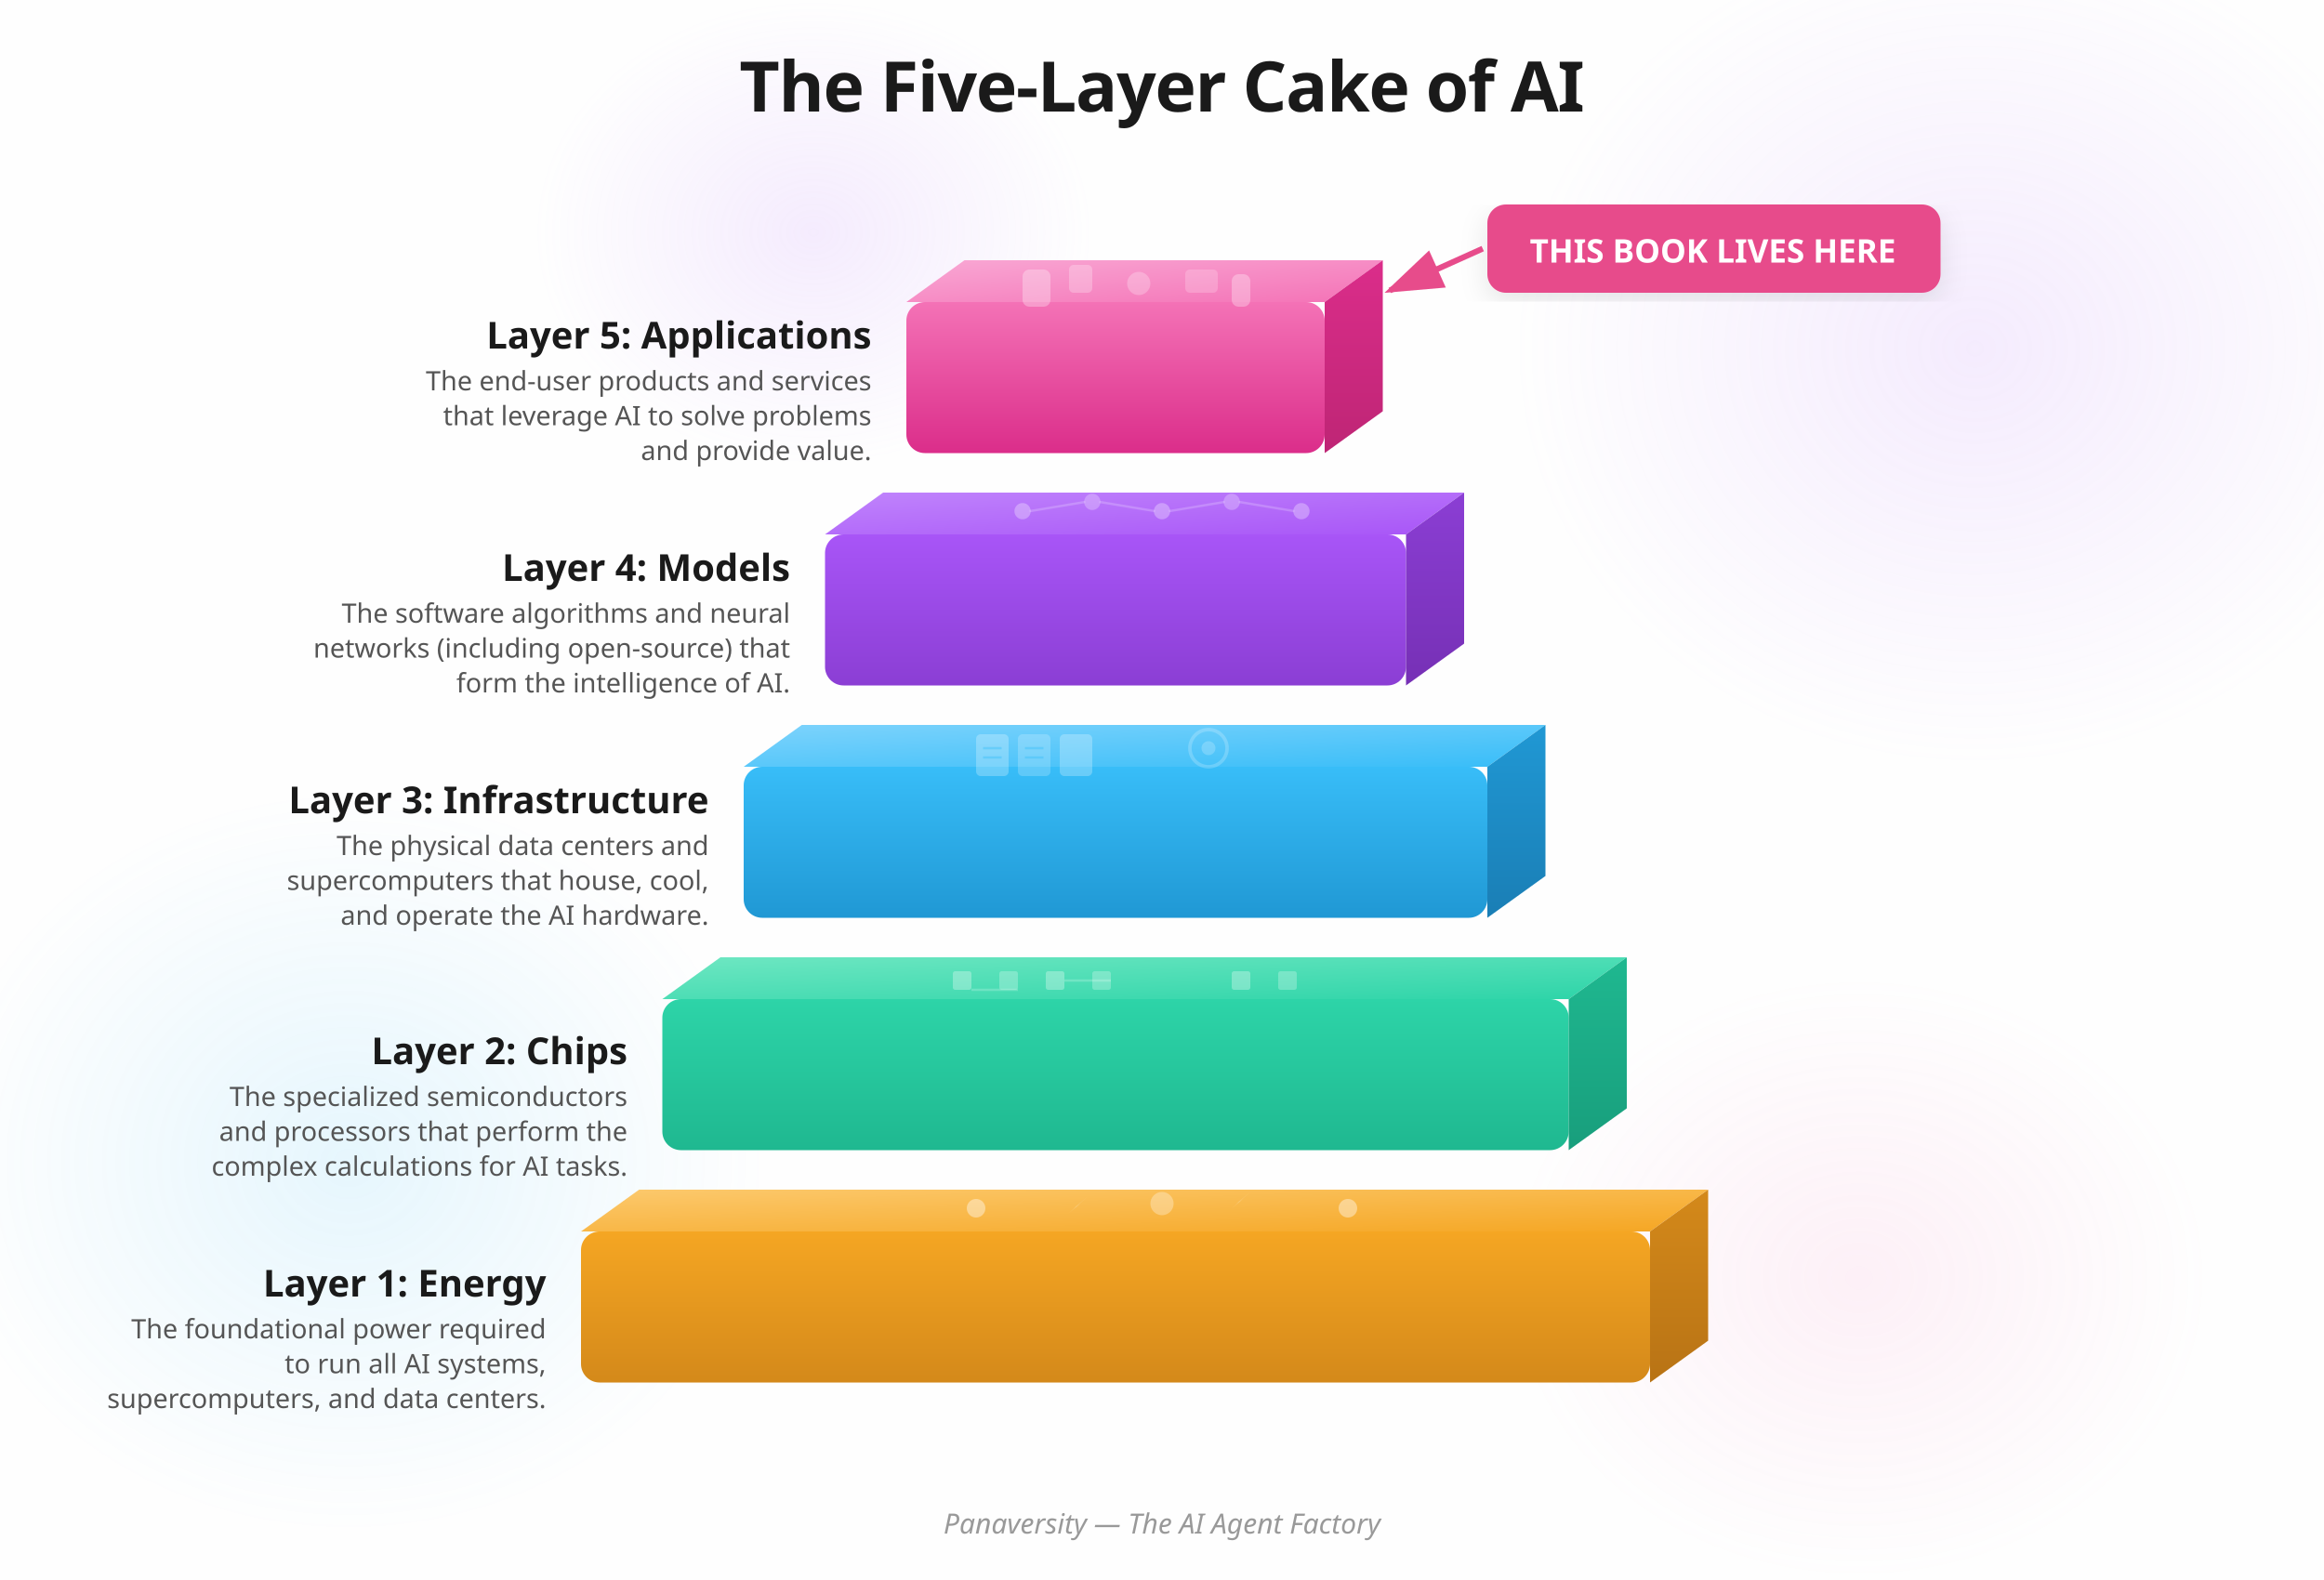
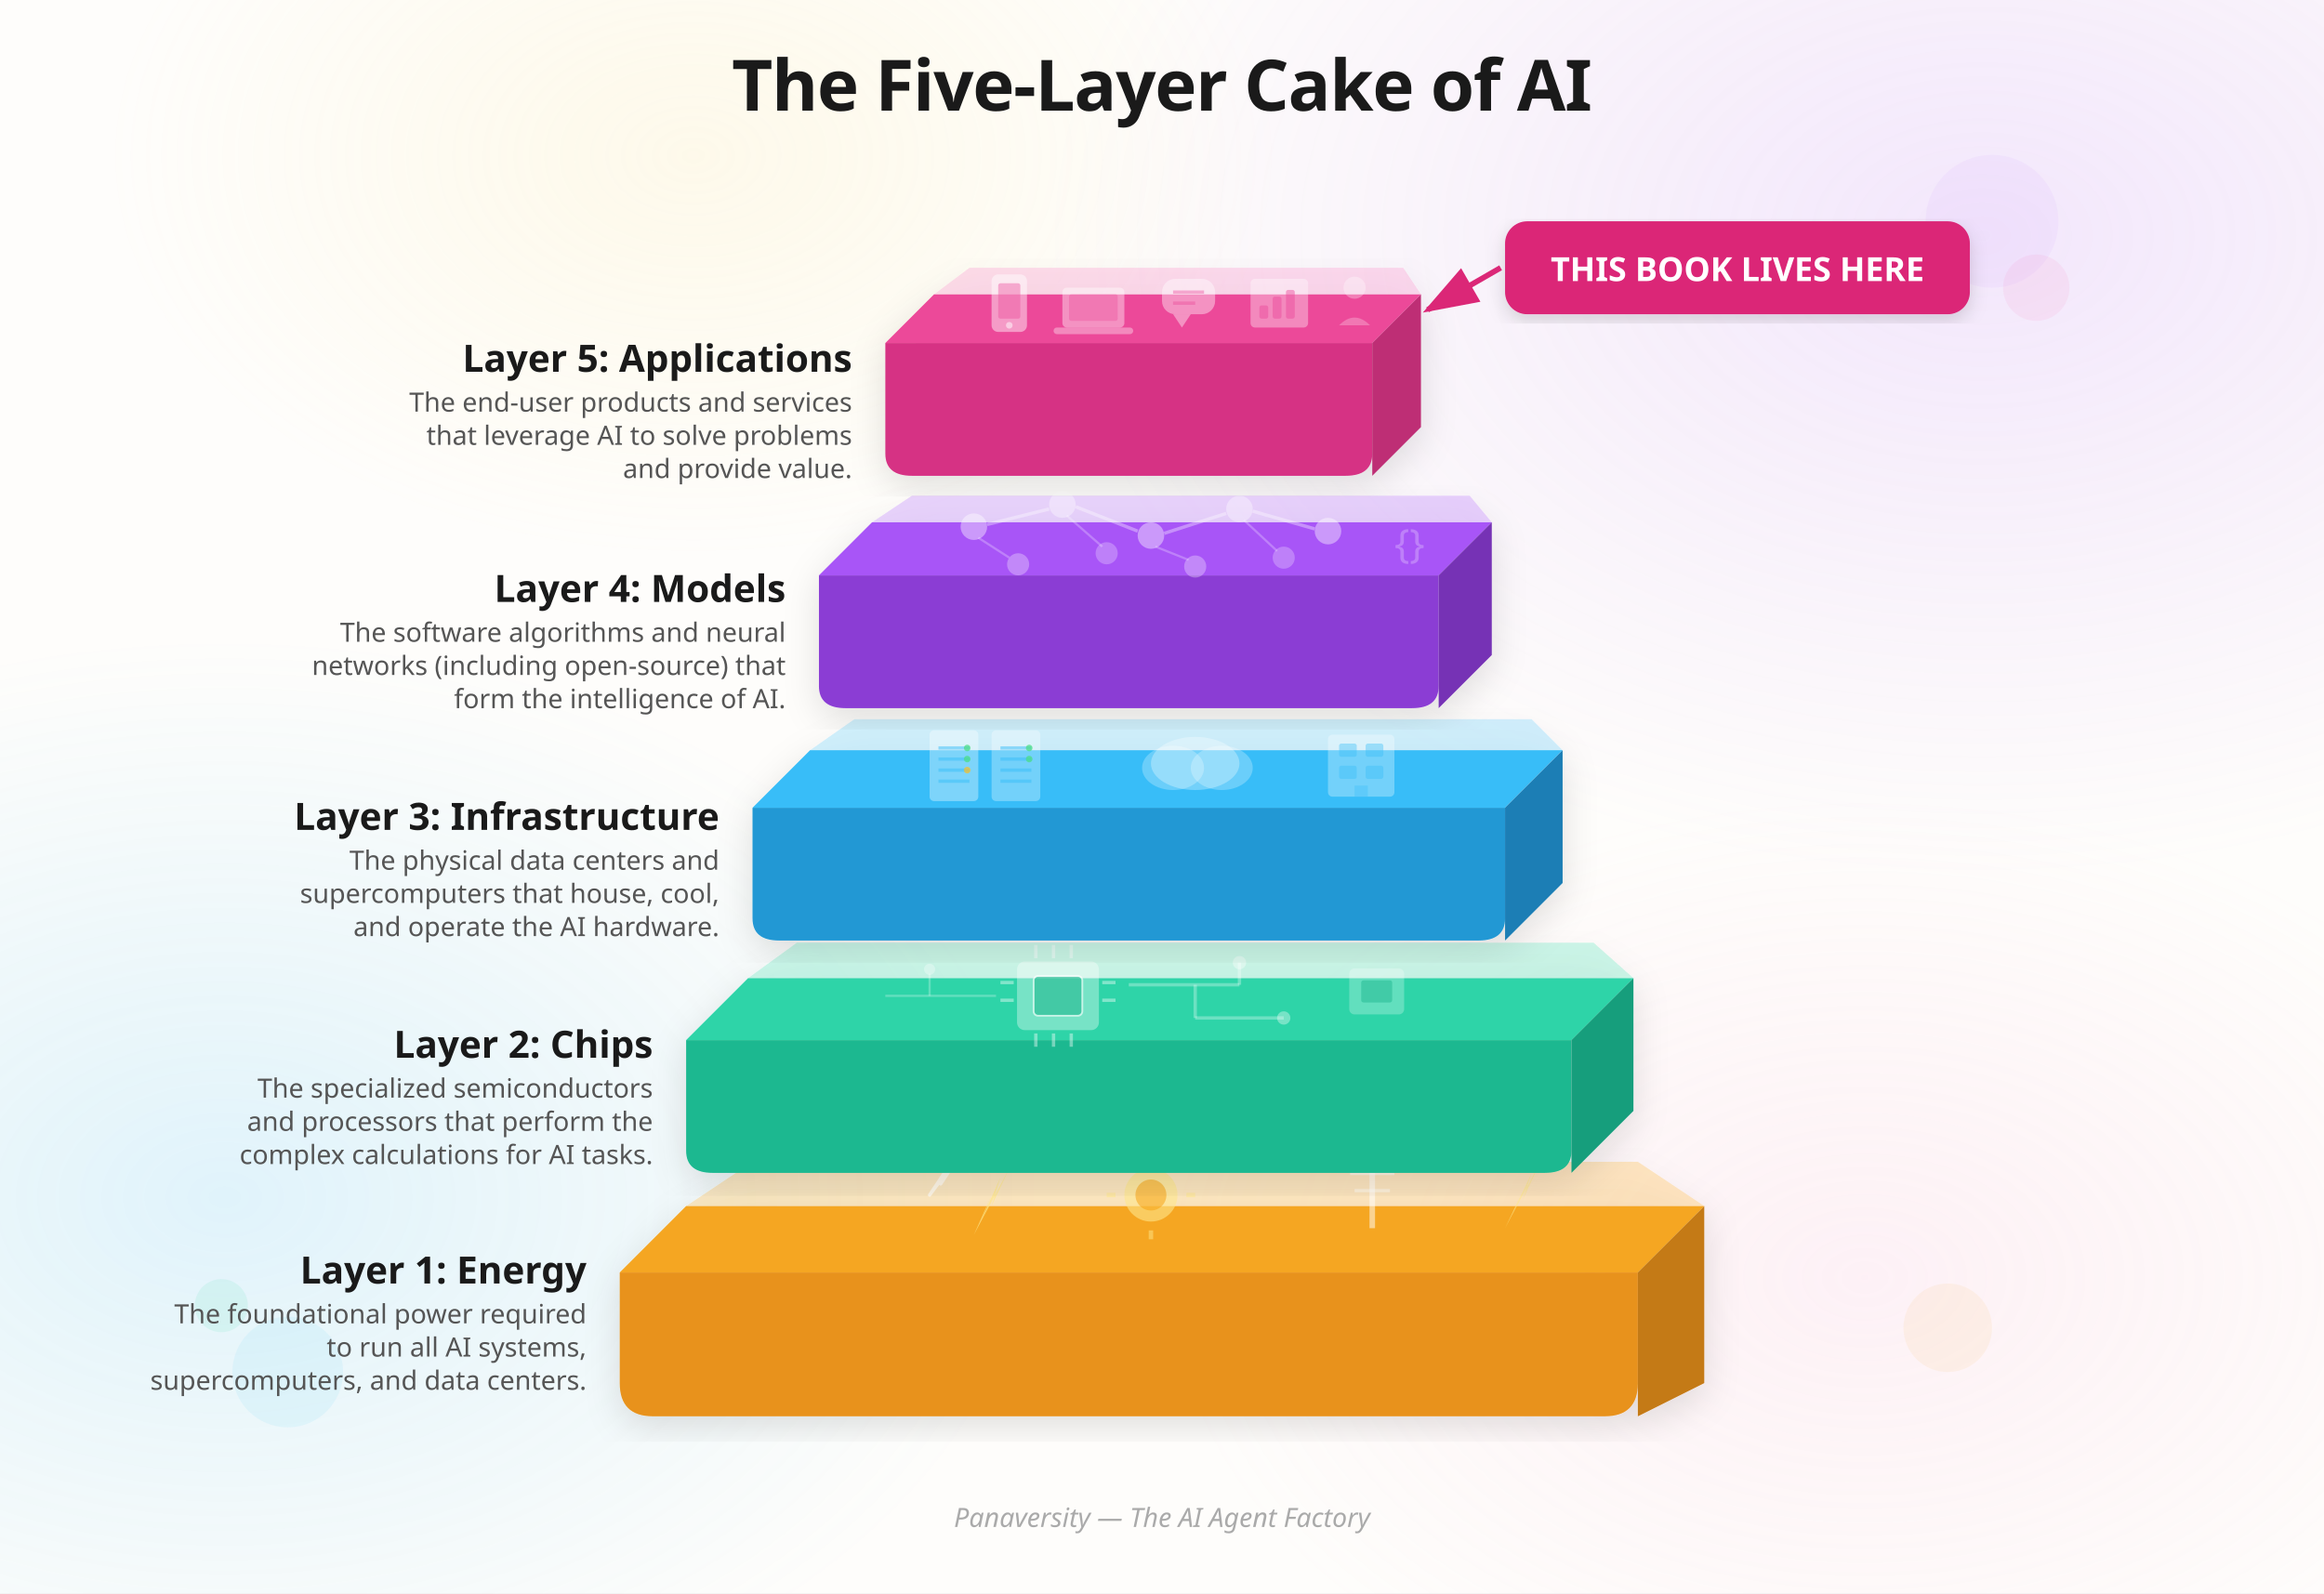
- <svg xmlns="http://www.w3.org/2000/svg" viewBox="0 0 1000 680" font-family="'Segoe UI', system-ui, -apple-system, sans-serif">
+ <svg xmlns="http://www.w3.org/2000/svg" viewBox="0 0 1050 720" font-family="'Segoe UI', system-ui, -apple-system, sans-serif">
  <defs>
-     <linearGradient id="e1f" x1="0" y1="0" x2="0" y2="1">
-       <stop offset="0%" stop-color="#f5a623" />
-       <stop offset="100%" stop-color="#d4891a" />
-     </linearGradient>
-     <linearGradient id="c2f" x1="0" y1="0" x2="0" y2="1">
-       <stop offset="0%" stop-color="#2dd4a8" />
-       <stop offset="100%" stop-color="#1fb890" />
-     </linearGradient>
-     <linearGradient id="i3f" x1="0" y1="0" x2="0" y2="1">
-       <stop offset="0%" stop-color="#38bdf8" />
-       <stop offset="100%" stop-color="#2098d4" />
-     </linearGradient>
-     <linearGradient id="m4f" x1="0" y1="0" x2="0" y2="1">
-       <stop offset="0%" stop-color="#a855f7" />
-       <stop offset="100%" stop-color="#8b3ed4" />
-     </linearGradient>
-     <linearGradient id="a5f" x1="0" y1="0" x2="0" y2="1">
-       <stop offset="0%" stop-color="#f472b6" />
-       <stop offset="100%" stop-color="#db2d8a" />
-     </linearGradient>
-     <linearGradient id="e1t" x1="0" y1="0" x2="1" y2="1">
-       <stop offset="0%" stop-color="#fcc96d" />
-       <stop offset="100%" stop-color="#f5a623" />
-     </linearGradient>
-     <linearGradient id="c2t" x1="0" y1="0" x2="1" y2="1">
-       <stop offset="0%" stop-color="#6ee7c2" />
-       <stop offset="100%" stop-color="#2dd4a8" />
-     </linearGradient>
-     <linearGradient id="i3t" x1="0" y1="0" x2="1" y2="1">
-       <stop offset="0%" stop-color="#7dd3fc" />
-       <stop offset="100%" stop-color="#38bdf8" />
-     </linearGradient>
-     <linearGradient id="m4t" x1="0" y1="0" x2="1" y2="1">
-       <stop offset="0%" stop-color="#c084fc" />
-       <stop offset="100%" stop-color="#a855f7" />
-     </linearGradient>
-     <linearGradient id="a5t" x1="0" y1="0" x2="1" y2="1">
-       <stop offset="0%" stop-color="#f9a8d4" />
-       <stop offset="100%" stop-color="#f472b6" />
-     </linearGradient>
-     <linearGradient id="e1r" x1="0" y1="0" x2="0" y2="1">
-       <stop offset="0%" stop-color="#d4891a" />
-       <stop offset="100%" stop-color="#b87315" />
-     </linearGradient>
-     <linearGradient id="c2r" x1="0" y1="0" x2="0" y2="1">
-       <stop offset="0%" stop-color="#1fb890" />
-       <stop offset="100%" stop-color="#189e7c" />
-     </linearGradient>
-     <linearGradient id="i3r" x1="0" y1="0" x2="0" y2="1">
-       <stop offset="0%" stop-color="#2098d4" />
-       <stop offset="100%" stop-color="#1a7eb5" />
-     </linearGradient>
-     <linearGradient id="m4r" x1="0" y1="0" x2="0" y2="1">
-       <stop offset="0%" stop-color="#8b3ed4" />
-       <stop offset="100%" stop-color="#7630b5" />
-     </linearGradient>
-     <linearGradient id="a5r" x1="0" y1="0" x2="0" y2="1">
-       <stop offset="0%" stop-color="#db2d8a" />
-       <stop offset="100%" stop-color="#be2575" />
-     </linearGradient>
-     <radialGradient id="blob1" cx="50%" cy="50%" r="50%">
-       <stop offset="0%" stop-color="#c084fc" stop-opacity="0.15" />
+     <radialGradient id="bg1" cx="85%" cy="15%" r="40%">
+       <stop offset="0%" stop-color="#c084fc" stop-opacity="0.18" />
      <stop offset="100%" stop-color="#c084fc" stop-opacity="0" />
    </radialGradient>
-     <radialGradient id="blob2" cx="50%" cy="50%" r="50%">
-       <stop offset="0%" stop-color="#38bdf8" stop-opacity="0.12" />
+     <radialGradient id="bg2" cx="10%" cy="75%" r="35%">
+       <stop offset="0%" stop-color="#38bdf8" stop-opacity="0.15" />
      <stop offset="100%" stop-color="#38bdf8" stop-opacity="0" />
    </radialGradient>
-     <radialGradient id="blob3" cx="50%" cy="50%" r="50%">
-       <stop offset="0%" stop-color="#f472b6" stop-opacity="0.1" />
-       <stop offset="100%" stop-color="#f472b6" stop-opacity="0" />
+     <radialGradient id="bg3" cx="80%" cy="80%" r="30%">
+       <stop offset="0%" stop-color="#f9a8d4" stop-opacity="0.14" />
+       <stop offset="100%" stop-color="#f9a8d4" stop-opacity="0" />
    </radialGradient>
-     <filter id="sh">
-       <feDropShadow dx="0" dy="4" stdDeviation="6" flood-opacity="0.1" />
+     <radialGradient id="bg4" cx="30%" cy="10%" r="25%">
+       <stop offset="0%" stop-color="#fde68a" stop-opacity="0.15" />
+       <stop offset="100%" stop-color="#fde68a" stop-opacity="0" />
+     </radialGradient>
+     <filter id="s1">
+       <feDropShadow dx="0" dy="5" stdDeviation="8" flood-opacity="0.12" />
    </filter>
-     <marker id="ap" markerWidth="10" markerHeight="7" refX="9" refY="3.5" orient="auto">
-       <polygon points="0 0, 10 3.5, 0 7" fill="#e74c8b" />
+     <filter id="s2">
+       <feDropShadow dx="0" dy="3" stdDeviation="4" flood-opacity="0.15" />
+     </filter>
+     <marker id="arr" markerWidth="10" markerHeight="7" refX="9" refY="3.5" orient="auto">
+       <polygon points="0 0, 10 3.5, 0 7" fill="#db2777" />
    </marker>
  </defs>
-   <rect width="1000" height="680" fill="#fefefe" />
-   <ellipse cx="850" cy="150" rx="200" ry="180" fill="url(#blob1)" />
-   <ellipse cx="150" cy="500" rx="180" ry="160" fill="url(#blob2)" />
-   <ellipse cx="800" cy="550" rx="150" ry="130" fill="url(#blob3)" />
-   <ellipse cx="350" cy="100" rx="120" ry="100" fill="url(#blob1)" />
-   <text x="500" y="48" text-anchor="middle" font-size="30" font-weight="800" fill="#1a1a1a" letter-spacing="-0.5">The Five-Layer Cake of AI</text>
-   <rect x="250" y="530" width="460" height="65" rx="8" fill="url(#e1f)" />
-   <path d="M 250,530 L 275,512 L 735,512 L 710,530 Z" fill="url(#e1t)" />
-   <path d="M 710,530 L 735,512 L 735,577 L 710,595 Z" fill="url(#e1r)" />
-   <circle cx="420" cy="520" r="4" fill="#fff" opacity="0.4" />
-   <circle cx="500" cy="518" r="5" fill="#fff" opacity="0.3" />
-   <circle cx="580" cy="520" r="4" fill="#fff" opacity="0.4" />
-   <polygon points="460,522 465,518 462,520 468,515" fill="#fff" opacity="0.25" />
-   <polygon points="530,520 535,516 532,518 538,513" fill="#fff" opacity="0.25" />
-   <text x="235" y="558" text-anchor="end" font-size="16" font-weight="800" fill="#1a1a1a">Layer 1: Energy</text>
-   <text x="235" y="576" text-anchor="end" font-size="11.5" fill="#555">The foundational power required</text>
-   <text x="235" y="591" text-anchor="end" font-size="11.5" fill="#555">to run all AI systems,</text>
-   <text x="235" y="606" text-anchor="end" font-size="11.5" fill="#555">supercomputers, and data centers.</text>
-   <rect x="285" y="430" width="390" height="65" rx="8" fill="url(#c2f)" />
-   <path d="M 285,430 L 310,412 L 700,412 L 675,430 Z" fill="url(#c2t)" />
-   <path d="M 675,430 L 700,412 L 700,477 L 675,495 Z" fill="url(#c2r)" />
-   <rect x="410" y="418" width="8" height="8" rx="1" fill="#fff" opacity="0.3" />
-   <rect x="430" y="418" width="8" height="8" rx="1" fill="#fff" opacity="0.25" />
-   <rect x="450" y="418" width="8" height="8" rx="1" fill="#fff" opacity="0.3" />
-   <rect x="470" y="418" width="8" height="8" rx="1" fill="#fff" opacity="0.25" />
-   <line x1="418" y1="426" x2="438" y2="426" stroke="#fff" stroke-width="1" opacity="0.2" />
-   <line x1="458" y1="422" x2="478" y2="422" stroke="#fff" stroke-width="1" opacity="0.2" />
-   <rect x="530" y="418" width="8" height="8" rx="1" fill="#fff" opacity="0.3" />
-   <rect x="550" y="418" width="8" height="8" rx="1" fill="#fff" opacity="0.25" />
-   <text x="270" y="458" text-anchor="end" font-size="16" font-weight="800" fill="#1a1a1a">Layer 2: Chips</text>
-   <text x="270" y="476" text-anchor="end" font-size="11.5" fill="#555">The specialized semiconductors</text>
-   <text x="270" y="491" text-anchor="end" font-size="11.5" fill="#555">and processors that perform the</text>
-   <text x="270" y="506" text-anchor="end" font-size="11.5" fill="#555">complex calculations for AI tasks.</text>
-   <rect x="320" y="330" width="320" height="65" rx="8" fill="url(#i3f)" />
-   <path d="M 320,330 L 345,312 L 665,312 L 640,330 Z" fill="url(#i3t)" />
-   <path d="M 640,330 L 665,312 L 665,377 L 640,395 Z" fill="url(#i3r)" />
-   <rect x="420" y="316" width="14" height="18" rx="2" fill="#fff" opacity="0.25" />
-   <rect x="438" y="316" width="14" height="18" rx="2" fill="#fff" opacity="0.2" />
-   <rect x="456" y="316" width="14" height="18" rx="2" fill="#fff" opacity="0.25" />
-   <line x1="423" y1="322" x2="431" y2="322" stroke="#38bdf8" stroke-width="1" opacity="0.4" />
-   <line x1="423" y1="326" x2="431" y2="326" stroke="#38bdf8" stroke-width="1" opacity="0.4" />
-   <line x1="441" y1="322" x2="449" y2="322" stroke="#38bdf8" stroke-width="1" opacity="0.4" />
-   <line x1="441" y1="326" x2="449" y2="326" stroke="#38bdf8" stroke-width="1" opacity="0.4" />
-   <circle cx="520" cy="322" r="8" fill="none" stroke="#fff" stroke-width="1.5" opacity="0.2" />
-   <circle cx="520" cy="322" r="3" fill="#fff" opacity="0.2" />
-   <text x="305" y="350" text-anchor="end" font-size="16" font-weight="800" fill="#1a1a1a">Layer 3: Infrastructure</text>
-   <text x="305" y="368" text-anchor="end" font-size="11.5" fill="#555">The physical data centers and</text>
-   <text x="305" y="383" text-anchor="end" font-size="11.5" fill="#555">supercomputers that house, cool,</text>
-   <text x="305" y="398" text-anchor="end" font-size="11.5" fill="#555">and operate the AI hardware.</text>
-   <rect x="355" y="230" width="250" height="65" rx="8" fill="url(#m4f)" />
-   <path d="M 355,230 L 380,212 L 630,212 L 605,230 Z" fill="url(#m4t)" />
-   <path d="M 605,230 L 630,212 L 630,277 L 605,295 Z" fill="url(#m4r)" />
-   <circle cx="440" cy="220" r="3.5" fill="#fff" opacity="0.3" />
-   <circle cx="470" cy="216" r="3.5" fill="#fff" opacity="0.25" />
-   <circle cx="500" cy="220" r="3.5" fill="#fff" opacity="0.3" />
-   <circle cx="530" cy="216" r="3.5" fill="#fff" opacity="0.25" />
-   <circle cx="560" cy="220" r="3.5" fill="#fff" opacity="0.3" />
-   <line x1="443" y1="220" x2="467" y2="216" stroke="#fff" stroke-width="1" opacity="0.2" />
-   <line x1="473" y1="216" x2="497" y2="220" stroke="#fff" stroke-width="1" opacity="0.2" />
-   <line x1="503" y1="220" x2="527" y2="216" stroke="#fff" stroke-width="1" opacity="0.2" />
-   <line x1="533" y1="216" x2="557" y2="220" stroke="#fff" stroke-width="1" opacity="0.2" />
-   <text x="340" y="250" text-anchor="end" font-size="16" font-weight="800" fill="#1a1a1a">Layer 4: Models</text>
-   <text x="340" y="268" text-anchor="end" font-size="11.5" fill="#555">The software algorithms and neural</text>
-   <text x="340" y="283" text-anchor="end" font-size="11.5" fill="#555">networks (including open-source) that</text>
-   <text x="340" y="298" text-anchor="end" font-size="11.5" fill="#555">form the intelligence of AI.</text>
-   <rect x="390" y="130" width="180" height="65" rx="8" fill="url(#a5f)" />
-   <path d="M 390,130 L 415,112 L 595,112 L 570,130 Z" fill="url(#a5t)" />
-   <path d="M 570,130 L 595,112 L 595,177 L 570,195 Z" fill="url(#a5r)" />
-   <rect x="440" y="116" width="12" height="16" rx="3" fill="#fff" opacity="0.3" />
-   <rect x="460" y="114" width="10" height="12" rx="2" fill="#fff" opacity="0.25" />
-   <circle cx="490" cy="122" r="5" fill="#fff" opacity="0.25" />
-   <rect x="510" y="116" width="14" height="10" rx="2" fill="#fff" opacity="0.2" />
-   <rect x="530" y="118" width="8" height="14" rx="3" fill="#fff" opacity="0.3" />
-   <text x="375" y="150" text-anchor="end" font-size="16" font-weight="800" fill="#1a1a1a">Layer 5: Applications</text>
-   <text x="375" y="168" text-anchor="end" font-size="11.5" fill="#555">The end-user products and services</text>
-   <text x="375" y="183" text-anchor="end" font-size="11.5" fill="#555">that leverage AI to solve problems</text>
-   <text x="375" y="198" text-anchor="end" font-size="11.5" fill="#555">and provide value.</text>
-   <rect x="640" y="88" width="195" height="38" rx="8" fill="#e74c8b" filter="url(#sh)" />
-   <text x="737" y="113" text-anchor="middle" font-size="14" font-weight="700" fill="#fff">THIS BOOK LIVES HERE</text>
-   <line x1="638" y1="107" x2="598" y2="125" stroke="#e74c8b" stroke-width="2.5" marker-end="url(#ap)" />
-   <text x="500" y="660" text-anchor="middle" font-size="12" fill="#999" font-style="italic">Panaversity — The AI Agent Factory</text>
+   <rect width="1050" height="720" fill="#fefdfb" />
+   <rect width="1050" height="720" fill="url(#bg1)" />
+   <rect width="1050" height="720" fill="url(#bg2)" />
+   <rect width="1050" height="720" fill="url(#bg3)" />
+   <rect width="1050" height="720" fill="url(#bg4)" />
+   <circle cx="900" cy="100" r="30" fill="#c084fc" opacity="0.08" />
+   <circle cx="920" cy="130" r="15" fill="#f472b6" opacity="0.1" />
+   <circle cx="130" cy="620" r="25" fill="#38bdf8" opacity="0.08" />
+   <circle cx="100" cy="590" r="12" fill="#2dd4a8" opacity="0.1" />
+   <circle cx="880" cy="600" r="20" fill="#f5a623" opacity="0.08" />
+   <text x="525" y="50" text-anchor="middle" font-size="32" font-weight="800" fill="#1a1a1a" letter-spacing="-0.5">The Five-Layer Cake of AI</text>
+   <g filter="url(#s1)">
+     <path d="M 280,575 L 280,625 Q 280,640 295,640 L 725,640 Q 740,640 740,625 L 740,575 Z" fill="#e8921a" />
+     <path d="M 280,575 L 310,545 L 770,545 L 740,575 Z" fill="#f5a623" />
+     <path d="M 740,575 L 770,545 L 770,610 Q 770,625 770,625 L 740,640 L 740,575 Z" fill="#c47a15" />
+     <path d="M 310,545 L 340,525 L 740,525 L 770,545 Z" fill="#fcc96d" opacity="0.4" />
+   </g>
+   <polygon points="420,540 430,525 425,535 435,520" fill="#fff" opacity="0.6" stroke="#fff" stroke-width="1.5" stroke-linejoin="round" />
+   <polygon points="440,558 448,540 444,550 452,532 448,545 456,528" fill="#fde68a" opacity="0.7" />
+   <circle cx="520" cy="540" r="12" fill="#fde68a" opacity="0.6" />
+   <circle cx="520" cy="540" r="7" fill="#f59e0b" opacity="0.5" />
+   <line x1="520" y1="524" x2="520" y2="520" stroke="#fde68a" stroke-width="2" opacity="0.5" />
+   <line x1="520" y1="556" x2="520" y2="560" stroke="#fde68a" stroke-width="2" opacity="0.5" />
+   <line x1="504" y1="540" x2="500" y2="540" stroke="#fde68a" stroke-width="2" opacity="0.5" />
+   <line x1="536" y1="540" x2="540" y2="540" stroke="#fde68a" stroke-width="2" opacity="0.5" />
+   <line x1="620" y1="555" x2="620" y2="525" stroke="#fff" stroke-width="2.5" opacity="0.5" />
+   <line x1="610" y1="530" x2="630" y2="530" stroke="#fff" stroke-width="2" opacity="0.5" />
+   <line x1="612" y1="538" x2="628" y2="538" stroke="#fff" stroke-width="1.5" opacity="0.4" />
+   <polygon points="680,555 688,538 684,547 692,530 688,542 696,525" fill="#fde68a" opacity="0.6" />
+   <text x="265" y="580" text-anchor="end" font-size="17" font-weight="800" fill="#1a1a1a">Layer 1: Energy</text>
+   <text x="265" y="598" text-anchor="end" font-size="12" fill="#555">The foundational power required</text>
+   <text x="265" y="613" text-anchor="end" font-size="12" fill="#555">to run all AI systems,</text>
+   <text x="265" y="628" text-anchor="end" font-size="12" fill="#555">supercomputers, and data centers.</text>
+   <g filter="url(#s1)">
+     <path d="M 310,470 L 310,520 Q 310,530 322,530 L 698,530 Q 710,530 710,520 L 710,470 Z" fill="#1fb890" />
+     <path d="M 310,470 L 338,442 L 738,442 L 710,470 Z" fill="#2dd4a8" />
+     <path d="M 710,470 L 738,442 L 738,502 L 710,530 Z" fill="#189e7c" />
+     <path d="M 338,442 L 360,426 L 720,426 L 738,442 Z" fill="#6ee7c2" opacity="0.35" />
+   </g>
+   <rect x="460" y="435" width="36" height="30" rx="3" fill="#fff" opacity="0.35" stroke="#fff" stroke-width="1" />
+   <rect x="467" y="441" width="22" height="18" rx="2" fill="#1fb890" opacity="0.6" stroke="#fff" stroke-width="0.8" />
+   <line x1="468" y1="433" x2="468" y2="427" stroke="#fff" stroke-width="1.5" opacity="0.4" />
+   <line x1="476" y1="433" x2="476" y2="427" stroke="#fff" stroke-width="1.5" opacity="0.4" />
+   <line x1="484" y1="433" x2="484" y2="427" stroke="#fff" stroke-width="1.5" opacity="0.4" />
+   <line x1="468" y1="467" x2="468" y2="473" stroke="#fff" stroke-width="1.5" opacity="0.4" />
+   <line x1="476" y1="467" x2="476" y2="473" stroke="#fff" stroke-width="1.5" opacity="0.4" />
+   <line x1="484" y1="467" x2="484" y2="473" stroke="#fff" stroke-width="1.5" opacity="0.4" />
+   <line x1="458" y1="444" x2="452" y2="444" stroke="#fff" stroke-width="1.5" opacity="0.4" />
+   <line x1="458" y1="452" x2="452" y2="452" stroke="#fff" stroke-width="1.5" opacity="0.4" />
+   <line x1="498" y1="444" x2="504" y2="444" stroke="#fff" stroke-width="1.5" opacity="0.4" />
+   <line x1="498" y1="452" x2="504" y2="452" stroke="#fff" stroke-width="1.5" opacity="0.4" />
+   <line x1="510" y1="445" x2="560" y2="445" stroke="#fff" stroke-width="1.5" opacity="0.3" />
+   <line x1="540" y1="445" x2="540" y2="460" stroke="#fff" stroke-width="1.5" opacity="0.3" />
+   <line x1="540" y1="460" x2="580" y2="460" stroke="#fff" stroke-width="1.5" opacity="0.3" />
+   <circle cx="580" cy="460" r="3" fill="#fff" opacity="0.35" />
+   <line x1="560" y1="445" x2="560" y2="435" stroke="#fff" stroke-width="1.5" opacity="0.3" />
+   <circle cx="560" cy="435" r="3" fill="#fff" opacity="0.35" />
+   <rect x="610" y="438" width="24" height="20" rx="2" fill="#fff" opacity="0.25" stroke="#fff" stroke-width="0.8" />
+   <rect x="615" y="443" width="14" height="10" rx="1" fill="#1fb890" opacity="0.5" />
+   <line x1="400" y1="450" x2="450" y2="450" stroke="#fff" stroke-width="1" opacity="0.25" />
+   <line x1="420" y1="450" x2="420" y2="440" stroke="#fff" stroke-width="1" opacity="0.25" />
+   <circle cx="420" cy="438" r="2.5" fill="#fff" opacity="0.3" />
+   <text x="295" y="478" text-anchor="end" font-size="17" font-weight="800" fill="#1a1a1a">Layer 2: Chips</text>
+   <text x="295" y="496" text-anchor="end" font-size="12" fill="#555">The specialized semiconductors</text>
+   <text x="295" y="511" text-anchor="end" font-size="12" fill="#555">and processors that perform the</text>
+   <text x="295" y="526" text-anchor="end" font-size="12" fill="#555">complex calculations for AI tasks.</text>
+   <g filter="url(#s1)">
+     <path d="M 340,365 L 340,415 Q 340,425 352,425 L 668,425 Q 680,425 680,415 L 680,365 Z" fill="#2098d4" />
+     <path d="M 340,365 L 366,339 L 706,339 L 680,365 Z" fill="#38bdf8" />
+     <path d="M 680,365 L 706,339 L 706,399 L 680,425 Z" fill="#1a7eb5" />
+     <path d="M 366,339 L 386,325 L 692,325 L 706,339 Z" fill="#7dd3fc" opacity="0.35" />
+   </g>
+   <rect x="420" y="330" width="22" height="32" rx="2" fill="#fff" opacity="0.35" />
+   <line x1="424" y1="338" x2="438" y2="338" stroke="#38bdf8" stroke-width="1.5" opacity="0.5" />
+   <line x1="424" y1="343" x2="438" y2="343" stroke="#38bdf8" stroke-width="1.5" opacity="0.5" />
+   <line x1="424" y1="348" x2="438" y2="348" stroke="#38bdf8" stroke-width="1.5" opacity="0.5" />
+   <line x1="424" y1="353" x2="438" y2="353" stroke="#38bdf8" stroke-width="1.5" opacity="0.5" />
+   <circle cx="437" cy="338" r="1.5" fill="#4ade80" opacity="0.7" />
+   <circle cx="437" cy="343" r="1.5" fill="#4ade80" opacity="0.7" />
+   <circle cx="437" cy="348" r="1.5" fill="#fbbf24" opacity="0.7" />
+   <rect x="448" y="330" width="22" height="32" rx="2" fill="#fff" opacity="0.3" />
+   <line x1="452" y1="338" x2="466" y2="338" stroke="#38bdf8" stroke-width="1.5" opacity="0.5" />
+   <line x1="452" y1="343" x2="466" y2="343" stroke="#38bdf8" stroke-width="1.5" opacity="0.5" />
+   <line x1="452" y1="348" x2="466" y2="348" stroke="#38bdf8" stroke-width="1.5" opacity="0.5" />
+   <line x1="452" y1="353" x2="466" y2="353" stroke="#38bdf8" stroke-width="1.5" opacity="0.5" />
+   <circle cx="465" cy="338" r="1.5" fill="#4ade80" opacity="0.7" />
+   <circle cx="465" cy="343" r="1.5" fill="#4ade80" opacity="0.7" />
+   <ellipse cx="540" cy="345" rx="20" ry="12" fill="#fff" opacity="0.3" />
+   <ellipse cx="530" cy="347" rx="14" ry="10" fill="#fff" opacity="0.25" />
+   <ellipse cx="552" cy="347" rx="14" ry="10" fill="#fff" opacity="0.25" />
+   <rect x="600" y="332" width="30" height="28" rx="2" fill="#fff" opacity="0.3" />
+   <rect x="605" y="336" width="8" height="6" rx="1" fill="#38bdf8" opacity="0.4" />
+   <rect x="617" y="336" width="8" height="6" rx="1" fill="#38bdf8" opacity="0.4" />
+   <rect x="605" y="346" width="8" height="6" rx="1" fill="#38bdf8" opacity="0.4" />
+   <rect x="617" y="346" width="8" height="6" rx="1" fill="#38bdf8" opacity="0.4" />
+   <rect x="612" y="355" width="6" height="5" rx="0" fill="#38bdf8" opacity="0.35" />
+   <text x="325" y="375" text-anchor="end" font-size="17" font-weight="800" fill="#1a1a1a">Layer 3: Infrastructure</text>
+   <text x="325" y="393" text-anchor="end" font-size="12" fill="#555">The physical data centers and</text>
+   <text x="325" y="408" text-anchor="end" font-size="12" fill="#555">supercomputers that house, cool,</text>
+   <text x="325" y="423" text-anchor="end" font-size="12" fill="#555">and operate the AI hardware.</text>
+   <g filter="url(#s1)">
+     <path d="M 370,260 L 370,310 Q 370,320 382,320 L 638,320 Q 650,320 650,310 L 650,260 Z" fill="#8b3ed4" />
+     <path d="M 370,260 L 394,236 L 674,236 L 650,260 Z" fill="#a855f7" />
+     <path d="M 650,260 L 674,236 L 674,296 L 650,320 Z" fill="#7630b5" />
+     <path d="M 394,236 L 412,224 L 664,224 L 674,236 Z" fill="#c084fc" opacity="0.35" />
+   </g>
+   <circle cx="440" cy="238" r="6" fill="#fff" opacity="0.4" />
+   <circle cx="480" cy="228" r="6" fill="#fff" opacity="0.35" />
+   <circle cx="520" cy="242" r="6" fill="#fff" opacity="0.4" />
+   <circle cx="560" cy="230" r="6" fill="#fff" opacity="0.35" />
+   <circle cx="600" cy="240" r="6" fill="#fff" opacity="0.4" />
+   <line x1="446" y1="237" x2="474" y2="230" stroke="#fff" stroke-width="1.5" opacity="0.35" />
+   <line x1="486" y1="229" x2="514" y2="240" stroke="#fff" stroke-width="1.5" opacity="0.35" />
+   <line x1="526" y1="241" x2="554" y2="232" stroke="#fff" stroke-width="1.5" opacity="0.35" />
+   <line x1="566" y1="231" x2="594" y2="239" stroke="#fff" stroke-width="1.5" opacity="0.35" />
+   <circle cx="460" cy="255" r="5" fill="#fff" opacity="0.3" />
+   <circle cx="500" cy="250" r="5" fill="#fff" opacity="0.25" />
+   <circle cx="540" cy="256" r="5" fill="#fff" opacity="0.3" />
+   <circle cx="580" cy="252" r="5" fill="#fff" opacity="0.25" />
+   <line x1="442" y1="243" x2="456" y2="252" stroke="#fff" stroke-width="1" opacity="0.25" />
+   <line x1="482" y1="233" x2="498" y2="247" stroke="#fff" stroke-width="1" opacity="0.25" />
+   <line x1="522" y1="247" x2="537" y2="253" stroke="#fff" stroke-width="1" opacity="0.25" />
+   <line x1="562" y1="235" x2="577" y2="249" stroke="#fff" stroke-width="1" opacity="0.25" />
+   <text x="630" y="252" font-size="18" fill="#fff" opacity="0.25" font-weight="300">{}</text>
+   <text x="355" y="272" text-anchor="end" font-size="17" font-weight="800" fill="#1a1a1a">Layer 4: Models</text>
+   <text x="355" y="290" text-anchor="end" font-size="12" fill="#555">The software algorithms and neural</text>
+   <text x="355" y="305" text-anchor="end" font-size="12" fill="#555">networks (including open-source) that</text>
+   <text x="355" y="320" text-anchor="end" font-size="12" fill="#555">form the intelligence of AI.</text>
+   <g filter="url(#s1)">
+     <path d="M 400,155 L 400,205 Q 400,215 412,215 L 608,215 Q 620,215 620,205 L 620,155 Z" fill="#d63384" />
+     <path d="M 400,155 L 422,133 L 642,133 L 620,155 Z" fill="#ec4899" />
+     <path d="M 620,155 L 642,133 L 642,193 L 620,215 Z" fill="#be2d74" />
+     <path d="M 422,133 L 438,121 L 634,121 L 642,133 Z" fill="#f9a8d4" opacity="0.4" />
+   </g>
+   <rect x="448" y="124" width="16" height="26" rx="3" fill="#fff" opacity="0.45" />
+   <rect x="451" y="128" width="10" height="16" rx="1" fill="#ec4899" opacity="0.4" />
+   <circle cx="456" cy="147" r="1.5" fill="#fff" opacity="0.5" />
+   <rect x="480" y="130" width="28" height="18" rx="2" fill="#fff" opacity="0.4" />
+   <rect x="483" y="133" width="22" height="12" rx="1" fill="#ec4899" opacity="0.35" />
+   <rect x="476" y="148" width="36" height="3" rx="1.5" fill="#fff" opacity="0.35" />
+   <rect x="525" y="126" width="24" height="16" rx="6" fill="#fff" opacity="0.4" />
+   <polygon points="530,142 534,148 538,142" fill="#fff" opacity="0.4" />
+   <line x1="530" y1="132" x2="544" y2="132" stroke="#ec4899" stroke-width="1.5" opacity="0.4" />
+   <line x1="530" y1="137" x2="540" y2="137" stroke="#ec4899" stroke-width="1.5" opacity="0.4" />
+   <rect x="565" y="126" width="26" height="22" rx="2" fill="#fff" opacity="0.35" />
+   <rect x="569" y="138" width="4" height="6" rx="1" fill="#ec4899" opacity="0.45" />
+   <rect x="575" y="134" width="4" height="10" rx="1" fill="#ec4899" opacity="0.45" />
+   <rect x="581" y="131" width="4" height="13" rx="1" fill="#ec4899" opacity="0.45" />
+   <circle cx="612" cy="130" r="5" fill="#fff" opacity="0.3" />
+   <path d="M 605,147 Q 612,140 619,147" fill="#fff" opacity="0.25" />
+   <text x="385" y="168" text-anchor="end" font-size="17" font-weight="800" fill="#1a1a1a">Layer 5: Applications</text>
+   <text x="385" y="186" text-anchor="end" font-size="12" fill="#555">The end-user products and services</text>
+   <text x="385" y="201" text-anchor="end" font-size="12" fill="#555">that leverage AI to solve problems</text>
+   <text x="385" y="216" text-anchor="end" font-size="12" fill="#555">and provide value.</text>
+   <rect x="680" y="100" width="210" height="42" rx="10" fill="#db2777" filter="url(#s2)" />
+   <text x="785" y="127" text-anchor="middle" font-size="15" font-weight="700" fill="#fff">THIS BOOK LIVES HERE</text>
+   <line x1="678" y1="121" x2="645" y2="140" stroke="#db2777" stroke-width="2.5" marker-end="url(#arr)" />
+   <text x="525" y="690" text-anchor="middle" font-size="12" fill="#aaa" font-style="italic">Panaversity — The AI Agent Factory</text>
</svg>
